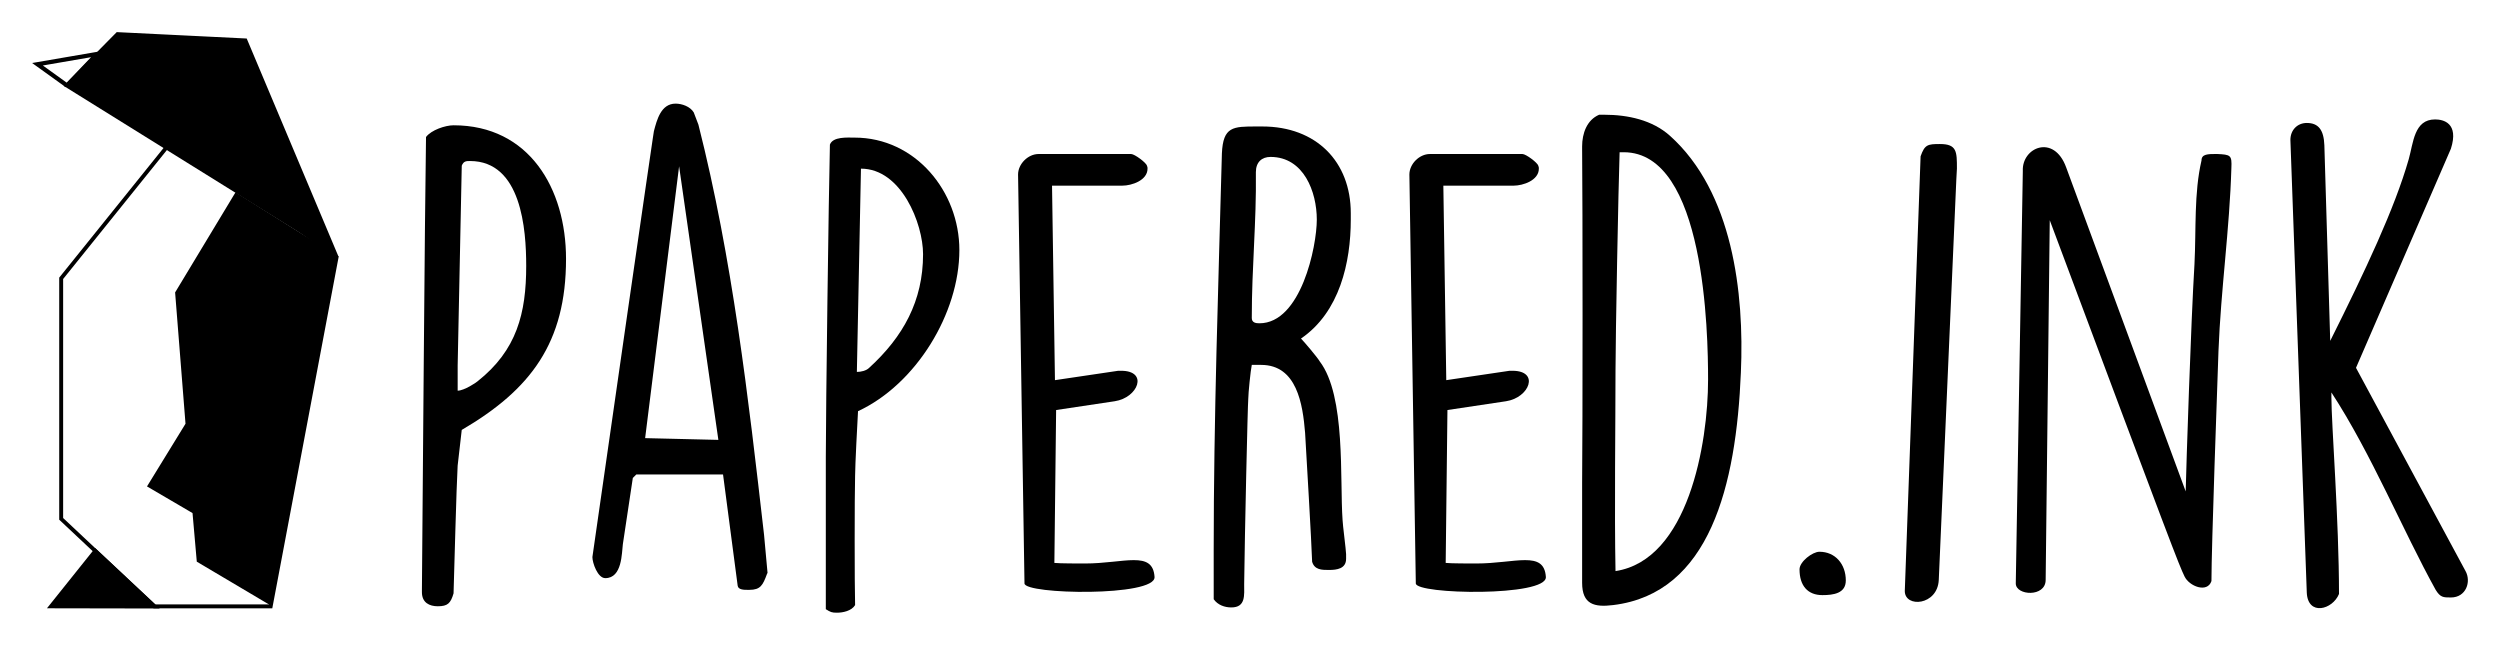
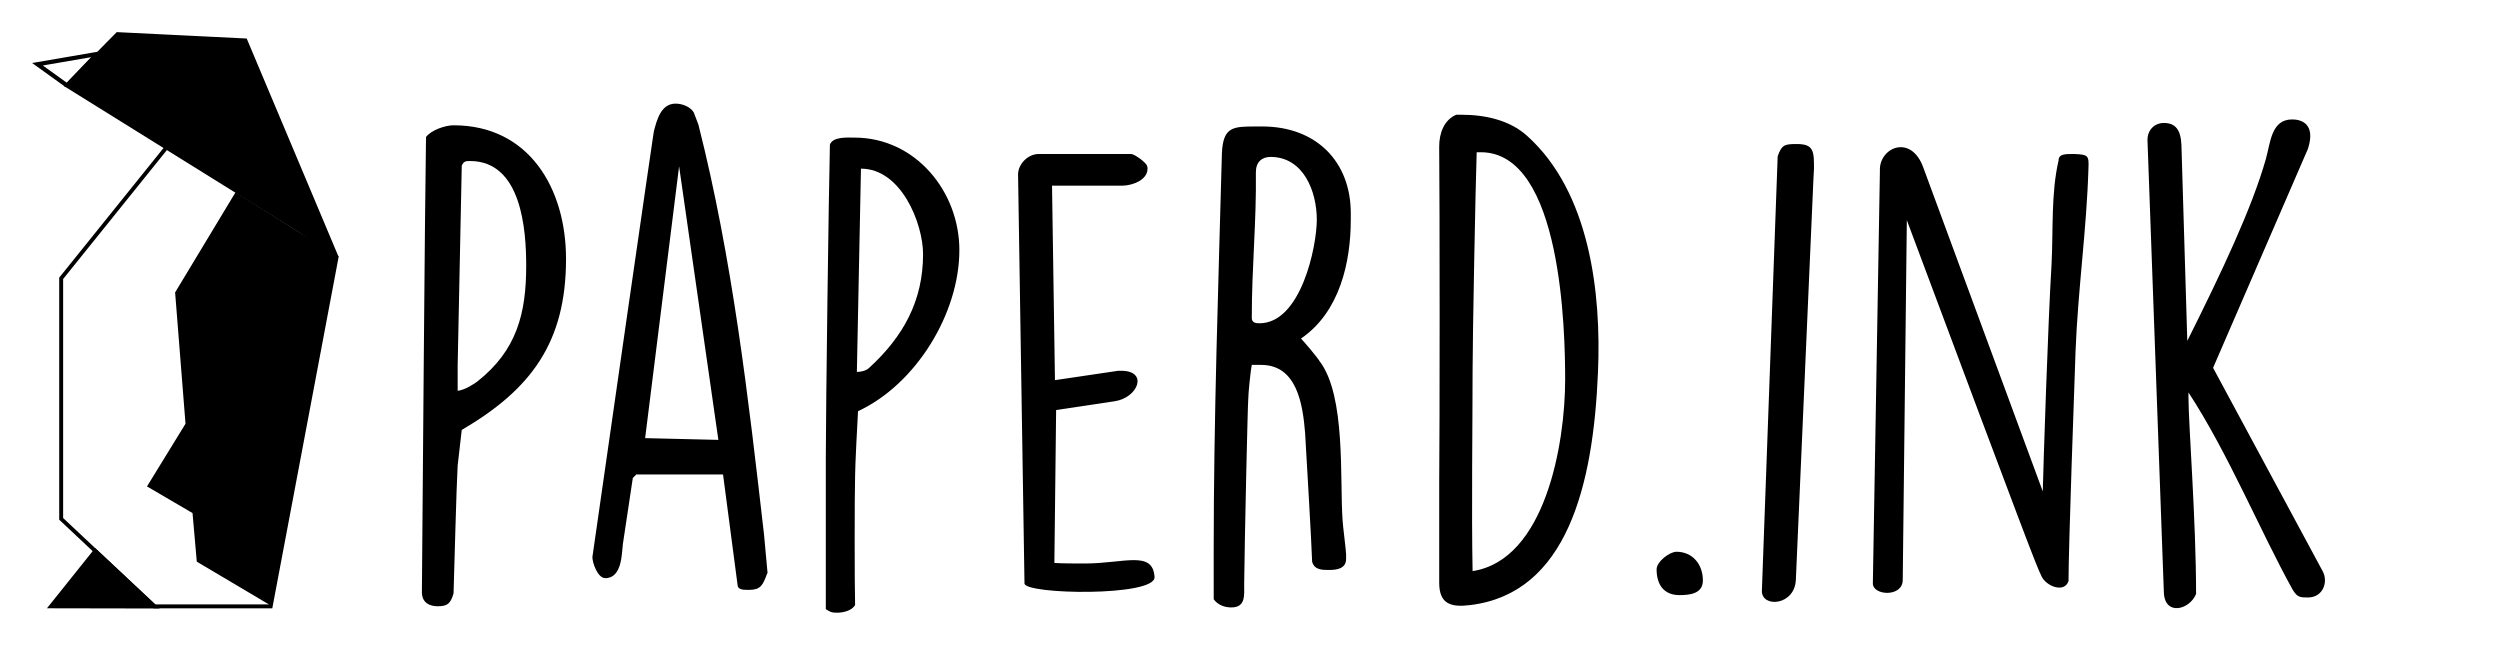
<svg xmlns="http://www.w3.org/2000/svg" width="155.679mm" height="40.154mm" viewBox="0 0 155.679 40.154" version="1.1" id="svg944">
  <defs id="defs938" />
  <g id="layer1" transform="translate(-41.07644,-45.43008)">
    <path id="path4652" d="m 45.248,50.753 3.149,-3.19 7.954,0.391 5.535,13.15 z" style="fill:#000000;fill-opacity:1;stroke:#000000;stroke-width:0.26px;stroke-linecap:butt;stroke-linejoin:miter;stroke-opacity:1" />
    <path id="path4654" d="m 51.989,53.934 -7.103,8.827 v 14.979 l 5.801,5.45 h 7.244 l 4.103,-21.733 z" style="fill:none;stroke:#000000;stroke-width:0.244px;stroke-linecap:butt;stroke-linejoin:miter;stroke-opacity:1" />
    <path id="path4656" d="m 50.687,83.189 -6.412,-0.012 2.74,-3.424 z" style="fill:#000000;fill-opacity:1;stroke:#000000;stroke-width:0.265px;stroke-linecap:butt;stroke-linejoin:miter;stroke-opacity:1" />
    <path id="path4658" d="m 45.248,50.753 -1.838,-1.322 3.709,-0.638 -1.871,1.96 v 0" style="fill:none;stroke:#000000;stroke-width:0.265px;stroke-linecap:butt;stroke-linejoin:miter;stroke-opacity:1" />
    <path id="path4660" d="m 55.787,57.585 -3.672,6.087 0.647,8.177 -2.35,3.826 2.778,1.626 0.265,3.027 4.401,2.608 4.051,-21.514 z" style="fill:#000000;fill-opacity:1;stroke:#000000;stroke-width:0.262px;stroke-linecap:butt;stroke-linejoin:miter;stroke-opacity:1" />
    <g aria-label="Papered.ink" id="text22" style="font-style:normal;font-variant:normal;font-weight:normal;font-stretch:normal;font-size:36.48px;line-height:1.25;font-family:'DK Lemon Yellow Sun';-inkscape-font-specification:'DK Lemon Yellow Sun';letter-spacing:0px;word-spacing:0px;fill:#000000;fill-opacity:1;stroke:none;stroke-width:0.912;stroke-opacity:1">
      <path d="m 67.35,82.307 c 0,0.657 0.474,0.876 0.985,0.876 0.62,0 0.803,-0.182 0.985,-0.803 0.036,-1.167 0.182,-6.749 0.255,-7.953 l 0.255,-2.225 c 4.305,-2.517 6.494,-5.436 6.494,-10.652 0,-4.378 -2.298,-8.318 -7.004,-8.318 -0.511,0 -1.386,0.292 -1.715,0.73 -0.073,4.268 -0.219,23.968 -0.255,28.199 z m 2.481,-26.558 c 0.109,-0.292 0.292,-0.292 0.511,-0.292 3.21,0 3.502,4.268 3.502,6.53 0,2.955 -0.584,5.253 -3.028,7.187 -0.073,0.073 -0.839,0.584 -1.24,0.584 v -1.569 z" style="stroke-width:0.912;fill:#000000;stroke:none;stroke-opacity:1;fill-opacity:1" id="path837" />
      <path d="m 86.101,74.975 0.912,6.931 c 0.036,0.255 0.401,0.255 0.62,0.255 h 0.109 c 0.693,0 0.839,-0.292 1.094,-0.985 0,-0.036 0.036,-0.036 0.036,-0.073 L 88.655,78.732 C 87.67,70.123 86.685,61.55 84.569,53.196 l -0.292,-0.766 c -0.219,-0.365 -0.73,-0.547 -1.131,-0.547 -0.912,0 -1.167,1.021 -1.35,1.715 0,0 -0.036,0.073 -3.83,26.521 0,0.365 0.328,1.313 0.803,1.313 1.058,0 1.021,-1.569 1.094,-2.116 l 0.62,-4.122 0.219,-0.219 z M 83.365,55.786 85.81,72.822 81.25,72.713 Z" style="stroke-width:0.912;fill:#000000;stroke:none;stroke-opacity:1;fill-opacity:1" id="path839" />
      <path d="m 92.501,83.365 c 0.292,0.182 0.365,0.219 0.693,0.219 0.365,0 0.912,-0.109 1.131,-0.474 -0.036,-1.204 -0.036,-6.822 0,-8.062 0,-0.584 0.146,-3.429 0.182,-4.013 3.612,-1.678 6.311,-6.092 6.311,-10.032 0,-3.648 -2.736,-7.004 -6.53,-7.004 -0.438,0 -1.35,-0.073 -1.532,0.438 -0.073,2.918 -0.255,16.562 -0.255,19.481 z m 2.189,-27.433 c 2.517,0 3.867,3.429 3.867,5.326 0,2.918 -1.24,5.144 -3.356,7.077 -0.182,0.182 -0.511,0.255 -0.766,0.255 z" style="stroke-width:0.912;fill:#000000;stroke:none;stroke-opacity:1;fill-opacity:1" id="path841" />
      <path d="m 104.873,81.76 c 0,0.693 8.172,0.839 8.099,-0.401 -0.109,-1.678 -1.897,-0.839 -4.341,-0.839 -0.328,0 -1.569,0 -1.897,-0.036 l 0.109,-9.521 3.648,-0.547 c 1.459,-0.219 2.116,-1.897 0.401,-1.897 h -0.182 l -3.94,0.584 -0.182,-12.112 h 4.378 c 0.584,0 1.569,-0.328 1.569,-1.058 0,-0.073 0,-0.109 -0.036,-0.182 -0.036,-0.182 -0.766,-0.73 -0.985,-0.73 h -5.764 c -0.657,0 -1.277,0.62 -1.277,1.277 z" style="stroke-width:0.912;fill:#000000;stroke:none;stroke-opacity:1;fill-opacity:1" id="path843" />
      <path d="m 116.656,82.745 c 0.255,0.365 0.693,0.511 1.094,0.511 0.912,0 0.803,-0.766 0.803,-1.459 0.036,-3.101 0.219,-11.2 0.255,-11.528 0,-0.328 0.146,-1.788 0.219,-2.116 h 0.584 c 2.225,0 2.59,2.444 2.736,4.232 0.073,1.24 0.401,6.822 0.438,8.026 0.146,0.511 0.62,0.511 1.021,0.511 h 0.036 c 0.474,0 1.058,-0.073 1.058,-0.693 v -0.292 c 0,-0.219 -0.219,-1.897 -0.219,-2.116 -0.182,-2.517 0.219,-7.734 -1.423,-9.886 -0.146,-0.255 -0.985,-1.24 -1.167,-1.423 2.408,-1.642 3.101,-4.742 3.101,-7.406 v -0.401 c 0,-3.21 -2.152,-5.399 -5.509,-5.399 h -0.365 c -1.459,0 -2.079,0 -2.152,1.678 -0.219,8.208 -0.511,16.489 -0.511,24.697 z m 2.371,-17.511 c 0,-3.247 0.292,-5.91 0.255,-9.084 0,-0.62 0.365,-0.948 0.912,-0.948 2.079,0 2.882,2.189 2.882,3.903 0,1.678 -0.985,6.457 -3.575,6.457 -0.219,0 -0.474,-0.036 -0.474,-0.328 z" style="stroke-width:0.912;fill:#000000;stroke:none;stroke-opacity:1;fill-opacity:1" id="path845" />
-       <path d="m 129.241,81.76 c 0,0.693 8.172,0.839 8.099,-0.401 -0.109,-1.678 -1.897,-0.839 -4.341,-0.839 -0.328,0 -1.569,0 -1.897,-0.036 l 0.109,-9.521 3.648,-0.547 c 1.459,-0.219 2.116,-1.897 0.401,-1.897 h -0.182 l -3.94,0.584 -0.182,-12.112 h 4.378 c 0.584,0 1.569,-0.328 1.569,-1.058 0,-0.073 0,-0.109 -0.036,-0.182 -0.036,-0.182 -0.766,-0.73 -0.985,-0.73 h -5.764 c -0.657,0 -1.277,0.62 -1.277,1.277 z" style="stroke-width:0.912;fill:#000000;stroke:none;stroke-opacity:1;fill-opacity:1" id="path847" />
-       <path d="m 139.598,81.723 c 0,1.35 0.766,1.532 1.933,1.386 6.019,-0.73 7.661,-7.442 7.953,-14.483 0.219,-4.961 -0.511,-11.236 -4.414,-14.738 -1.094,-0.985 -2.627,-1.313 -4.086,-1.313 h -0.328 c -0.766,0.328 -1.058,1.167 -1.058,1.97 v 0.146 c 0.036,3.101 0.036,17.693 0,20.83 z m 2.335,-26.813 h 0.255 c 5.071,0 5.253,11.272 5.253,14.154 0,4.013 -1.24,11.236 -5.764,11.929 -0.073,-3.721 0,-9.266 0,-12.513 0,-2.006 0.182,-11.528 0.255,-13.571 z" style="stroke-width:0.912;fill:#000000;stroke:none;stroke-opacity:1;fill-opacity:1" id="path849" />
-       <path d="m 153.136,80.884 c 0,1.021 0.511,1.605 1.423,1.605 0.693,0 1.459,-0.109 1.459,-0.912 0,-1.021 -0.657,-1.788 -1.642,-1.788 -0.438,0 -1.24,0.62 -1.24,1.094 z" style="stroke-width:0.912;fill:#000000;stroke:none;stroke-opacity:1;fill-opacity:1" id="path851" />
-       <path d="m 159.691,82.234 c 0,1.058 2.043,0.912 2.116,-0.693 l 1.094,-24.953 c 0,-0.073 0.036,-0.547 0.036,-0.657 0,-1.058 0,-1.532 -1.058,-1.532 -0.766,0 -0.948,0.036 -1.204,0.766 z" style="stroke-width:0.912;fill:#000000;stroke:none;stroke-opacity:1;fill-opacity:1" id="path853" />
-       <path d="m 166.602,81.76 c 0,0.766 1.861,0.876 1.861,-0.219 l 0.255,-22.399 c 7.734,20.684 8.026,21.414 8.391,22.18 0.292,0.62 1.423,1.058 1.678,0.292 0,-2.116 0.365,-12.221 0.438,-14.337 0.146,-3.794 0.693,-7.588 0.803,-11.382 0.036,-0.803 -0.036,-0.839 -0.912,-0.876 -0.547,0 -0.948,0 -0.948,0.401 -0.474,2.043 -0.328,4.268 -0.438,6.457 -0.219,3.575 -0.511,12.549 -0.547,14.154 l -7.442,-20.174 c -0.766,-2.116 -2.773,-1.24 -2.7,0.219 z" style="stroke-width:0.912;fill:#000000;stroke:none;stroke-opacity:1;fill-opacity:1" id="path855" />
-       <path d="m 184.724,82.344 c 0.073,1.459 1.605,1.058 2.006,0.073 0,-4.597 -0.474,-10.579 -0.474,-12.257 v -0.292 c 2.481,3.794 4.451,8.609 6.494,12.294 0.292,0.474 0.474,0.474 0.948,0.474 0.948,0 1.277,-0.985 0.912,-1.642 l -6.822,-12.659 5.91,-13.644 c 0.511,-1.605 -0.474,-1.824 -0.985,-1.824 -1.313,0 -1.35,1.459 -1.642,2.481 -0.876,3.064 -2.7,6.931 -4.888,11.309 l -0.365,-12.184 c -0.036,-0.948 -0.365,-1.386 -1.094,-1.386 -0.584,0 -1.021,0.438 -1.021,1.058 z" style="stroke-width:0.912;fill:#000000;stroke:none;stroke-opacity:1;fill-opacity:1" id="path857" />
+       <path d="m 130.698,81.723 c 0,1.35 0.766,1.532 1.933,1.386 6.019,-0.73 7.661,-7.442 7.953,-14.483 0.219,-4.961 -0.511,-11.236 -4.414,-14.738 -1.094,-0.985 -2.627,-1.313 -4.086,-1.313 h -0.328 c -0.766,0.328 -1.058,1.167 -1.058,1.97 v 0.146 c 0.036,3.101 0.036,17.693 0,20.83 z m 2.335,-26.813 h 0.255 c 5.071,0 5.253,11.272 5.253,14.154 0,4.013 -1.24,11.236 -5.764,11.929 -0.073,-3.721 0,-9.266 0,-12.513 0,-2.006 0.182,-11.528 0.255,-13.571 z" style="fill:#000000;fill-opacity:1;stroke:none;stroke-width:0.912;stroke-opacity:1" id="path849" />
+       <path d="m 144.236,80.884 c 0,1.021 0.511,1.605 1.423,1.605 0.693,0 1.459,-0.109 1.459,-0.912 0,-1.021 -0.657,-1.788 -1.642,-1.788 -0.438,0 -1.24,0.62 -1.24,1.094 z" style="fill:#000000;fill-opacity:1;stroke:none;stroke-width:0.912;stroke-opacity:1" id="path851" />
+       <path d="m 150.791,82.234 c 0,1.058 2.043,0.912 2.116,-0.693 l 1.094,-24.953 c 0,-0.073 0.036,-0.547 0.036,-0.657 0,-1.058 0,-1.532 -1.058,-1.532 -0.766,0 -0.948,0.036 -1.204,0.766 z" style="fill:#000000;fill-opacity:1;stroke:none;stroke-width:0.912;stroke-opacity:1" id="path853" />
+       <path d="m 157.702,81.76 c 0,0.766 1.861,0.876 1.861,-0.219 l 0.255,-22.399 c 7.734,20.684 8.026,21.414 8.391,22.18 0.292,0.62 1.423,1.058 1.678,0.292 0,-2.116 0.365,-12.221 0.438,-14.337 0.146,-3.794 0.693,-7.588 0.803,-11.382 0.036,-0.803 -0.036,-0.839 -0.912,-0.876 -0.547,0 -0.948,0 -0.948,0.401 -0.474,2.043 -0.328,4.268 -0.438,6.457 -0.219,3.575 -0.511,12.549 -0.547,14.154 l -7.442,-20.174 c -0.766,-2.116 -2.773,-1.24 -2.7,0.219 z" style="fill:#000000;fill-opacity:1;stroke:none;stroke-width:0.912;stroke-opacity:1" id="path855" />
+       <path d="m 175.824,82.344 c 0.073,1.459 1.605,1.058 2.006,0.073 0,-4.597 -0.474,-10.579 -0.474,-12.257 v -0.292 c 2.481,3.794 4.451,8.609 6.494,12.294 0.292,0.474 0.474,0.474 0.948,0.474 0.948,0 1.277,-0.985 0.912,-1.642 l -6.822,-12.659 5.91,-13.644 c 0.511,-1.605 -0.474,-1.824 -0.985,-1.824 -1.313,0 -1.35,1.459 -1.642,2.481 -0.876,3.064 -2.7,6.931 -4.888,11.309 l -0.365,-12.184 c -0.036,-0.948 -0.365,-1.386 -1.094,-1.386 -0.584,0 -1.021,0.438 -1.021,1.058 z" style="fill:#000000;fill-opacity:1;stroke:none;stroke-width:0.912;stroke-opacity:1" id="path857" />
    </g>
  </g>
</svg>
